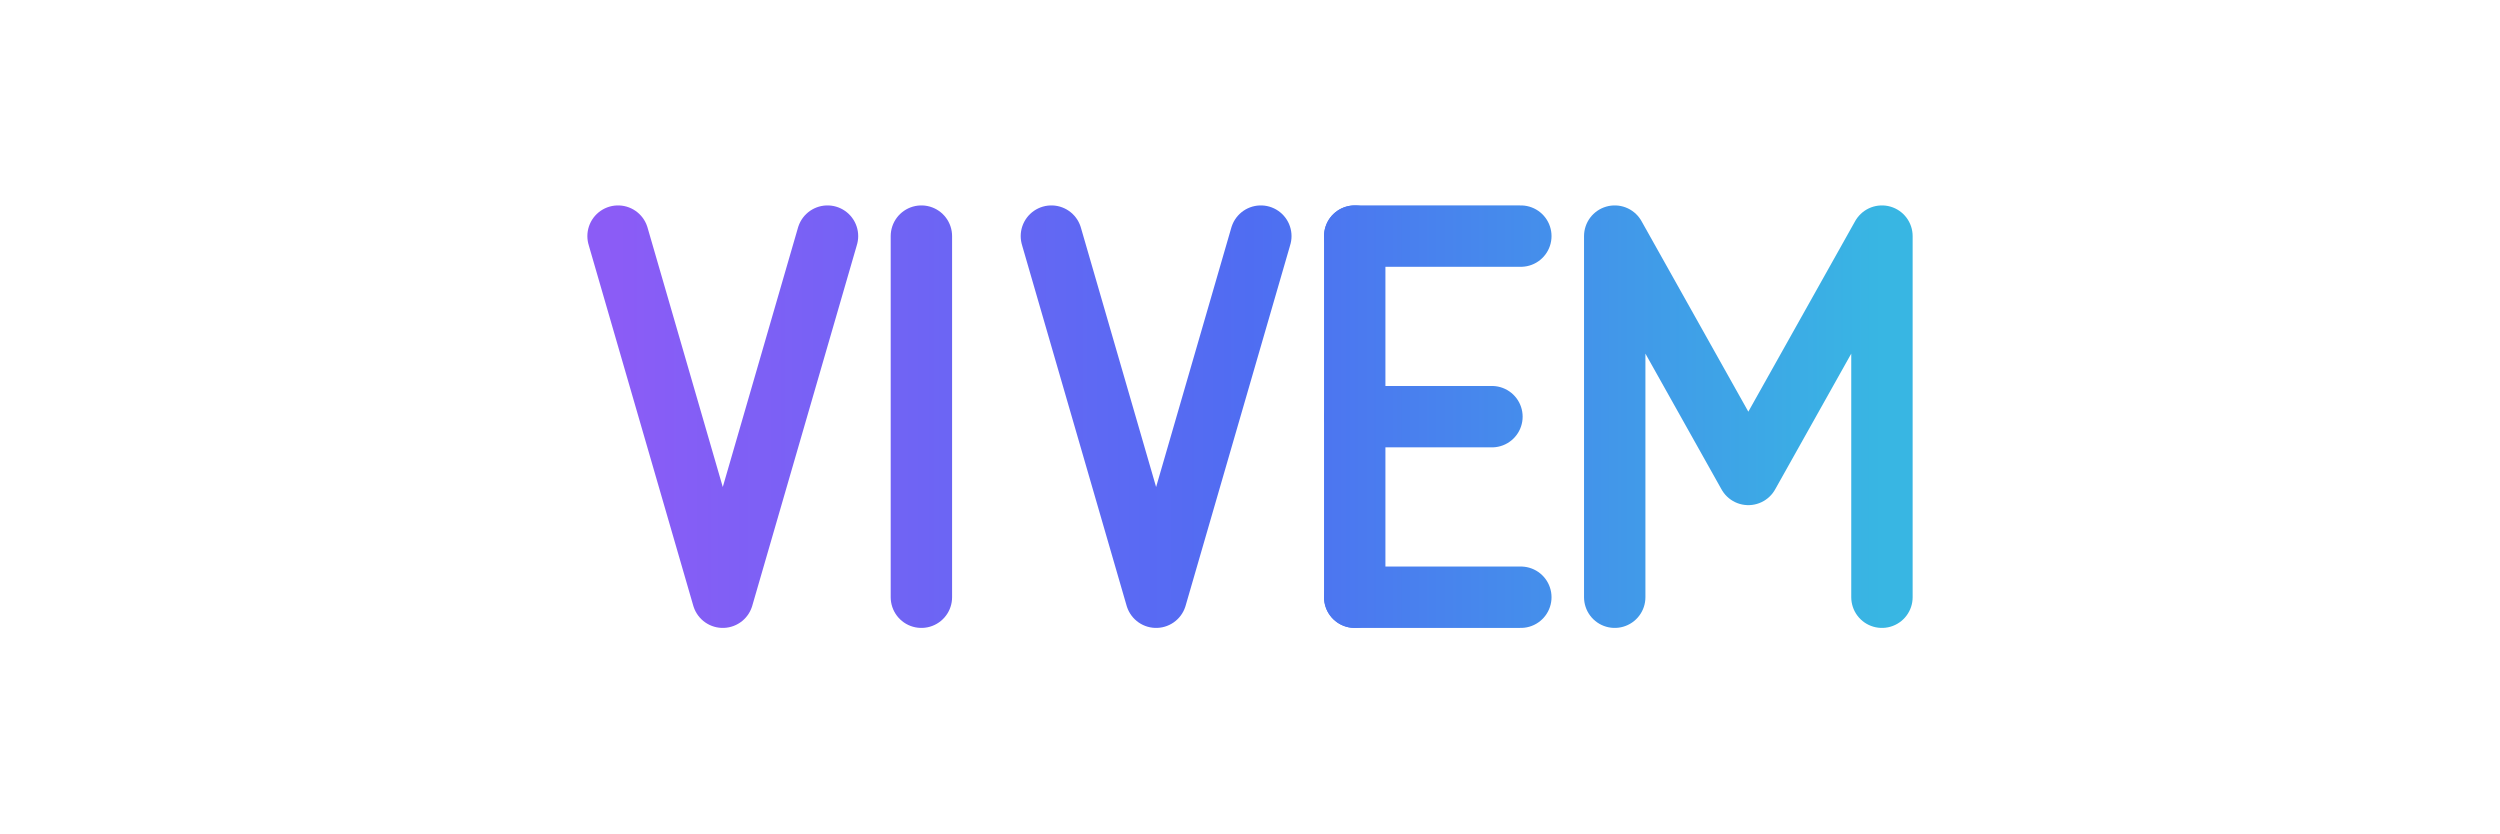
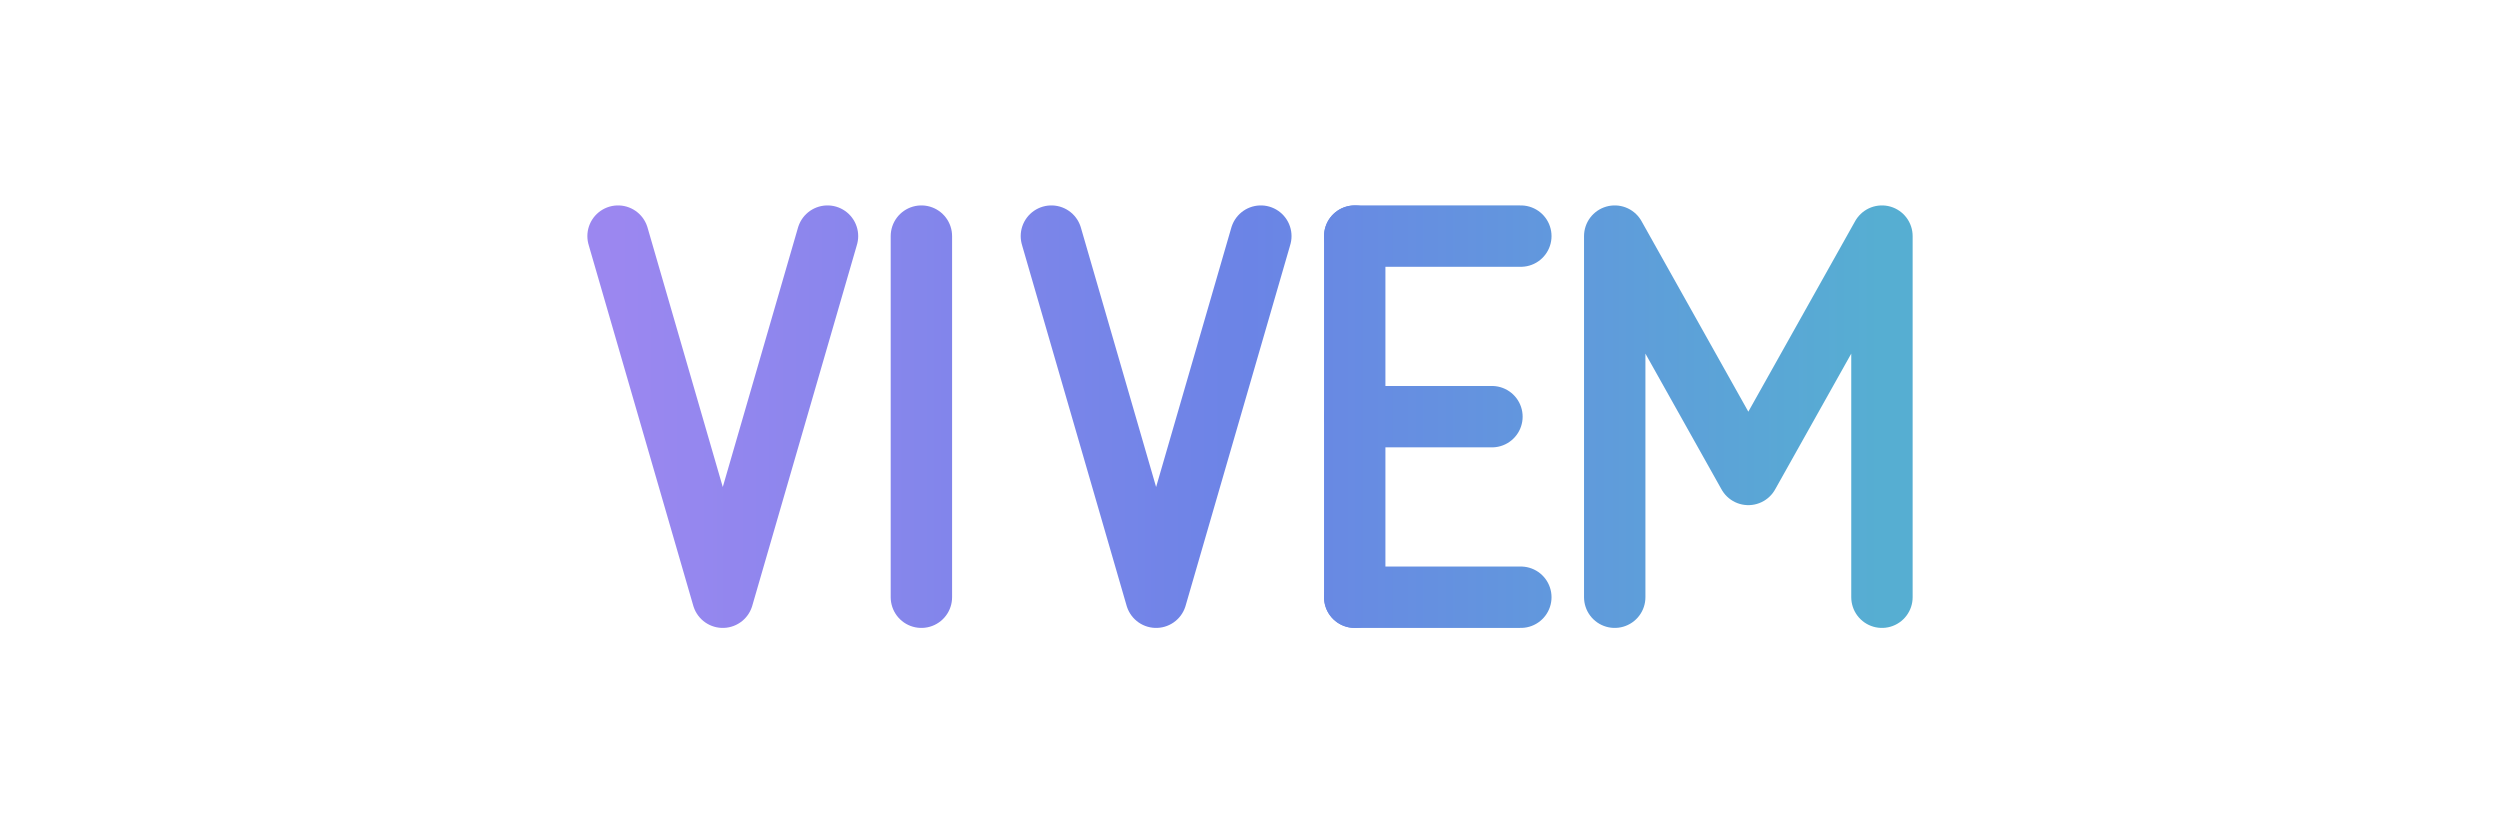
<svg xmlns="http://www.w3.org/2000/svg" viewBox="0 0 900 300" width="900" height="300" role="img" aria-label="VIVEM">
  <defs>
    <linearGradient id="aurora" gradientUnits="userSpaceOnUse" x1="222.5" y1="0" x2="677.5" y2="0">
-       <stop offset="0" stop-color="#8b5cf6" />
-       <stop offset="0.5" stop-color="#4f6df2" />
-       <stop offset="1" stop-color="#38b6e3" />
+       <stop offset="0" stop-color="#9b87f0" />
+       <stop offset="0.5" stop-color="#6b84e6" />
+       <stop offset="1" stop-color="#56aed2" />
    </linearGradient>
  </defs>
  <g fill="none" stroke="url(#aurora)" stroke-width="22.1" stroke-linecap="round" stroke-linejoin="round">
    <path d="M222.5 85.0 L260.2 215.0 L297.9 85.0" />
    <path d="M331.7 85.0 L331.7 215.0" />
    <path d="M378.5 85.0 L416.2 215.0 L453.9 85.0" />
    <path d="M487.7 85.0 L547.5 85.0" />
    <path d="M487.7 85.0 L487.7 215.0" />
    <path d="M487.7 215.0 L547.5 215.0" />
    <path d="M487.7 150.0 L537.1 150.0" />
    <path d="M581.3 215.0 L581.3 85.0 L629.4 170.8 L677.5 85.0 L677.5 215.0" />
  </g>
</svg>
